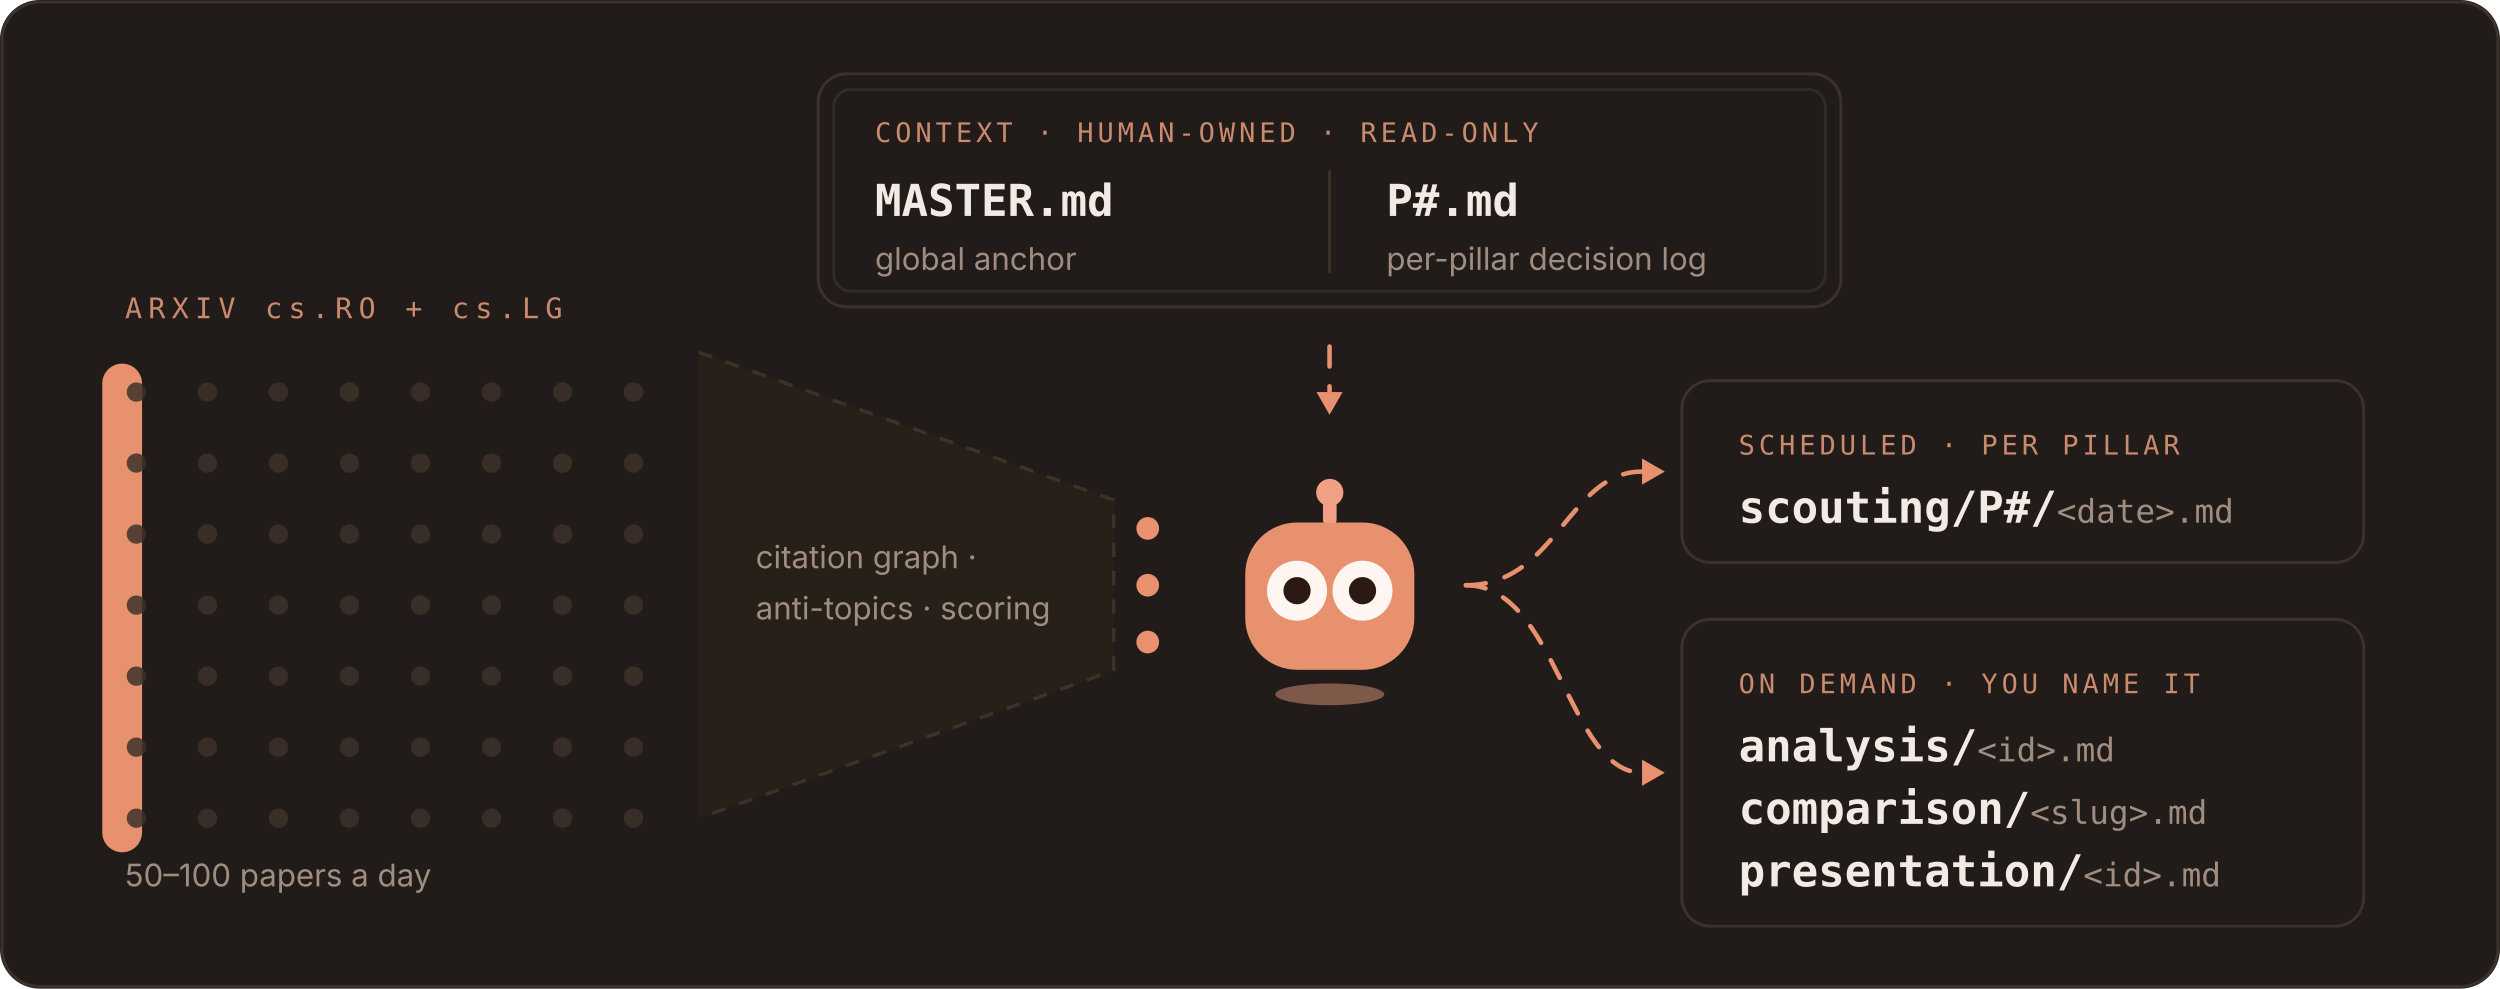
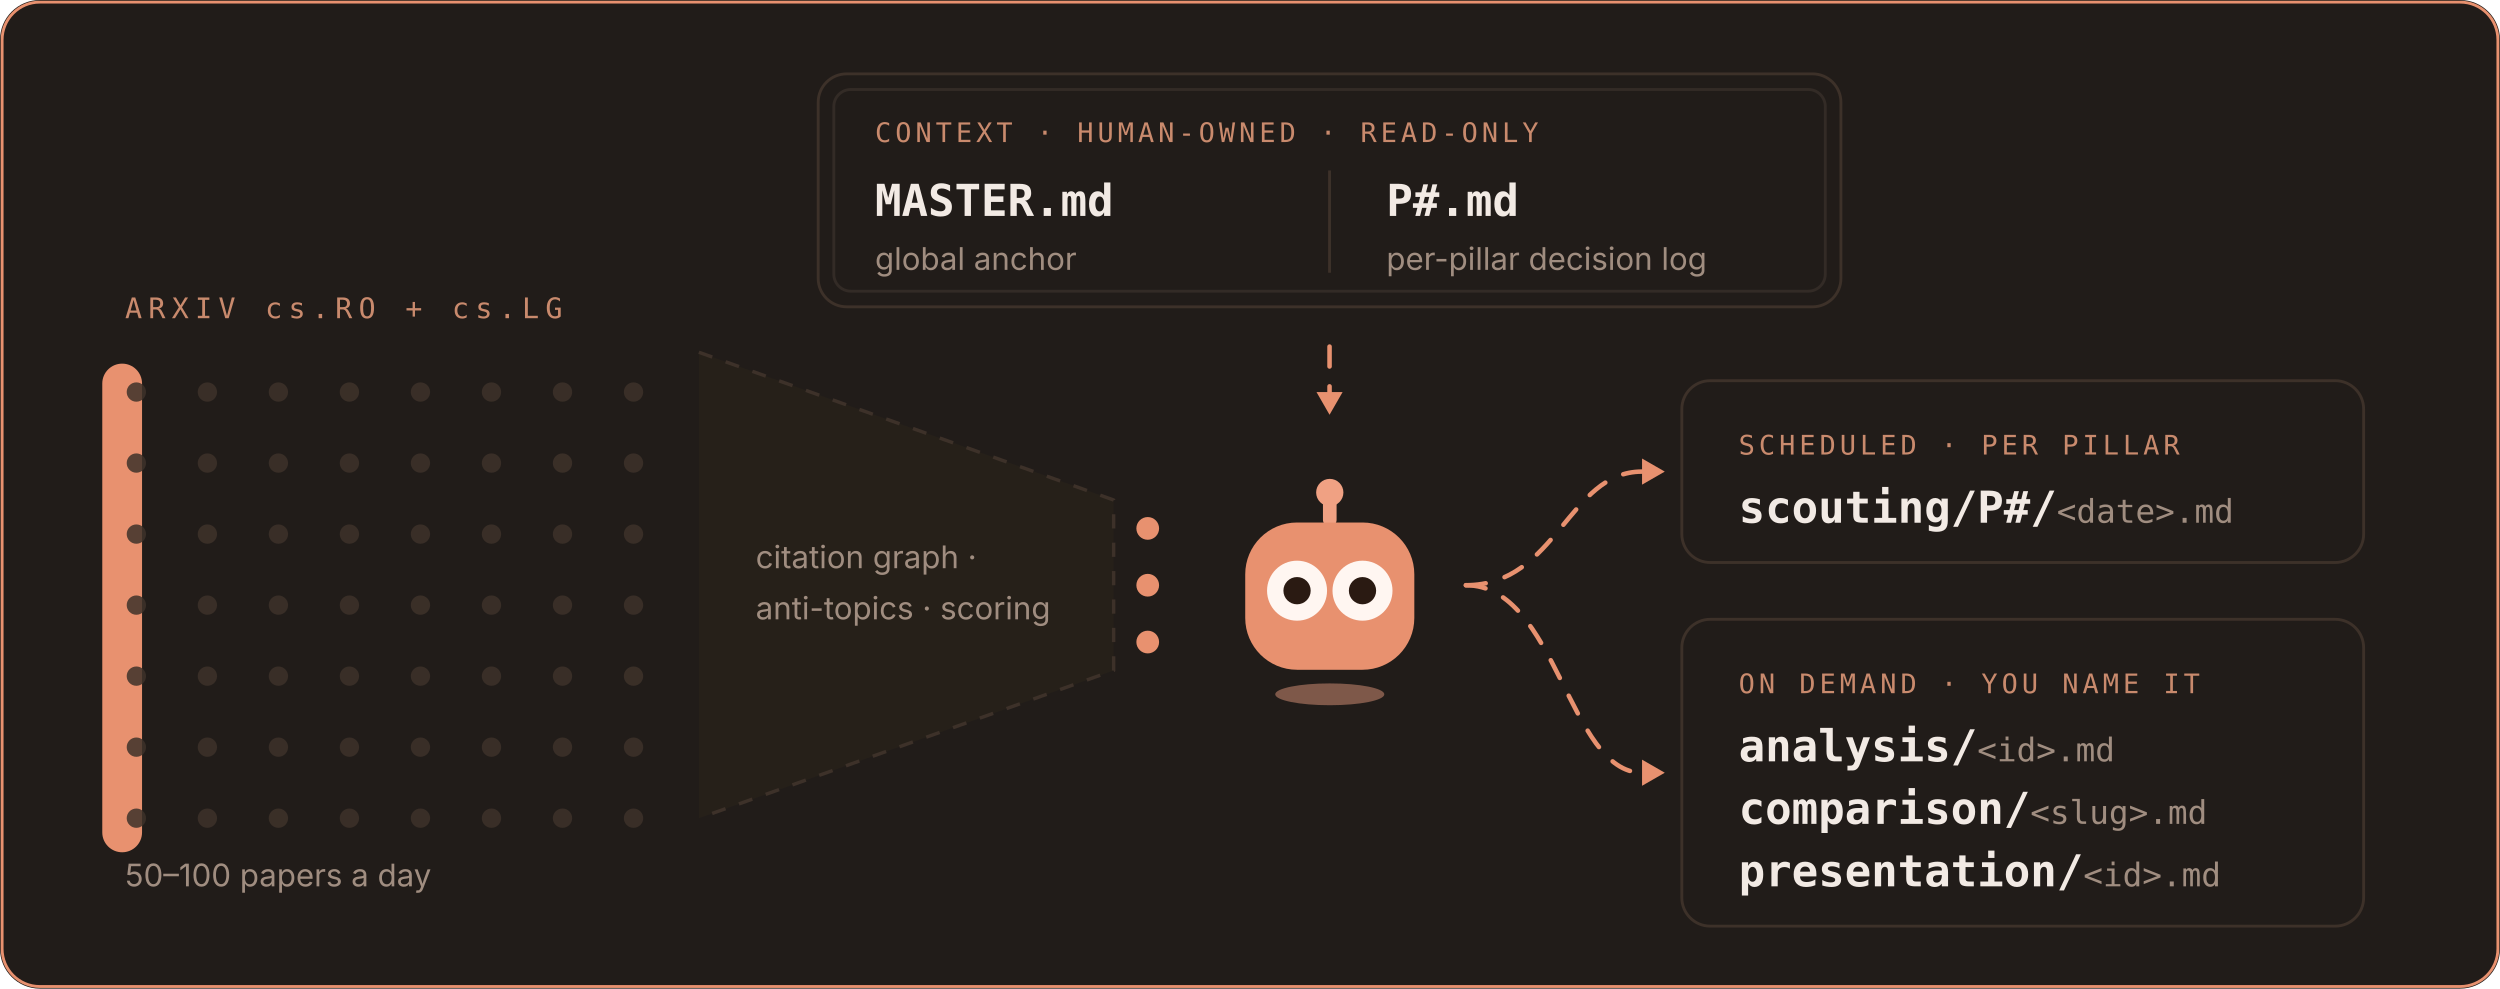
<svg xmlns="http://www.w3.org/2000/svg" width="880" height="348" viewBox="0 0 880 348" role="img" aria-label="PROBE pipeline — arXiv in, a scouting report and the on-demand pages out">
  <style>
    .hull   { fill: #E8916F; }
    .iris   { fill: #FFF6F1; }
    .pupil  { fill: #2A1A12; }
    .stalk  { stroke: #F0A183; stroke-width: 5; stroke-linecap: round; fill: none; }
    .beacon { fill: #F0A183; }
    .wave   { fill: none; stroke: #F0A183; stroke-width: 2.6;
              stroke-linecap: round; opacity: 0; }
    .shadow { fill: #F0A183; opacity: .45; }
    .rig    { animation: bob 3.4s ease-in-out infinite; }
    .w1     { animation: ping 2.6s ease-in-out infinite; }
    .w2     { animation: ping 2.6s ease-in-out .34s infinite; }
    .lid    { animation: blink 5.4s ease-in-out infinite; }
    .eL, .eL .lid { transform-origin: 36px 52px; }
    .eR, .eR .lid { transform-origin: 60px 52px; }
    @keyframes bob   { 0%, 100% { transform: translateY(0); } 50% { transform: translateY(-3px); } }
    @keyframes ping  { 0%, 100% { opacity: 0; } 12%, 42% { opacity: .85; } 58% { opacity: 0; } }
    @keyframes blink { 0%, 88%, 100% { transform: scaleY(1); }
                       92% { transform: scaleY(.06); } 96% { transform: scaleY(1); } }
    @keyframes march { to { stroke-dashoffset: -14; } }

    .m    { font-family: ui-monospace, SFMono-Regular, 'SF Mono', Menlo, Consolas, monospace; }
    .lab  { font-family: ui-monospace, SFMono-Regular, 'SF Mono', Menlo, Consolas, monospace; font-size: 10px; letter-spacing: 2.2px; fill: #C98A6D; }
    .tick { font-family: ui-monospace, SFMono-Regular, 'SF Mono', Menlo, Consolas, monospace; font-size: 9.5px; letter-spacing: 1.4px; fill: #C98A6D; }
    .path { font-family: ui-monospace, SFMono-Regular, 'SF Mono', Menlo, Consolas, monospace; font-size: 15.5px; font-weight: 700; fill: #F2EAE4; }
    .rest { font-weight: 400; font-size: 11.5px; fill: #A08D80; }
    .note { font-family: system-ui, -apple-system, 'Segoe UI', 'Noto Sans KR', sans-serif; font-size: 11px; fill: #A08D80; }
    .wire { fill: none; stroke: #E8916F; stroke-width: 1.6; stroke-linecap: round;
            stroke-linejoin: round; }
    .flow { stroke-dasharray: 7 7; animation: march 1.1s linear infinite; }
    .head  { fill: #E8916F; }

    .d    { fill: #3D3129; opacity: .85; }
    .mk   { fill: #3D3129; opacity: .9; }
    .tv   { fill: #E8916F; opacity: 0; }
    .keep { fill: #E8916F; animation: keep 9s linear infinite; }
    .scan { animation: scan 9s linear infinite; }
    @keyframes scan {
      0%        { transform: translateX(0); opacity: 0; }
      3%        { opacity: .11; }
      30%       { transform: translateX(196px); opacity: .11; }
      34%, 100% { transform: translateX(196px); opacity: 0; }
    }
    @keyframes keep {
      0%, 34%   { opacity: 1; }
      40%, 100% { opacity: 0; }
    }
    #m0 { animation: mark0 9s linear infinite; }
    @keyframes mark0 {
      0%, 4.6%        { fill: #3D3129; transform: scale(1); }
      6.1%      { fill: #E8916F; transform: scale(1.9); }
      10.6%        { fill: #E8916F; transform: scale(1); }
      34%           { fill: #E8916F; transform: scale(1); }
      39%, 100% { fill: #3D3129; transform: scale(1); }
    }
    #t0 { animation: trav0 9s ease-in-out infinite; }
    @keyframes trav0 {
      0%, 34%        { transform: translate(0, 0) scale(1); opacity: 0; }
      35%        { transform: translate(0, 0) scale(1); opacity: 1; }
      58%           { transform: translate(331px, -2px) scale(1.6); opacity: 1; }
      62%, 100% { transform: translate(331px, -2px) scale(1.18); opacity: 1; }
    }
    #m1 { animation: mark1 9s linear infinite; }
    @keyframes mark1 {
      0%, 8.4%        { fill: #3D3129; transform: scale(1); }
      9.9%      { fill: #E8916F; transform: scale(1.9); }
      14.4%        { fill: #E8916F; transform: scale(1); }
      36%           { fill: #E8916F; transform: scale(1); }
      41%, 100% { fill: #3D3129; transform: scale(1); }
    }
    #t1 { animation: trav1 9s ease-out infinite; }
    @keyframes trav1 {
      0%, 36%    { transform: translate(0, 0) scale(1); opacity: 0; fill: #E8916F; }
      37%    { transform: translate(0, 0) scale(1); opacity: 1; fill: #E8916F; }
      49%       { transform: translate(168px, -45px) scale(1); opacity: 1; fill: #E8916F; }
      53%       { transform: translate(168px, -45px) scale(1); opacity: .9; fill: #A08D80; }
      65%, 100% { transform: translate(190px, -51px) scale(.72); opacity: 0; fill: #A08D80; }
    }
    #m2 { animation: mark2 9s linear infinite; }
    @keyframes mark2 {
      0%, 12.2%        { fill: #3D3129; transform: scale(1); }
      13.7%      { fill: #E8916F; transform: scale(1.9); }
      18.2%        { fill: #E8916F; transform: scale(1); }
      38%           { fill: #E8916F; transform: scale(1); }
      43%, 100% { fill: #3D3129; transform: scale(1); }
    }
    #t2 { animation: trav2 9s ease-out infinite; }
    @keyframes trav2 {
      0%, 38%    { transform: translate(0, 0) scale(1); opacity: 0; fill: #E8916F; }
      39%    { transform: translate(0, 0) scale(1); opacity: 1; fill: #E8916F; }
      51%       { transform: translate(118px, 29px) scale(1); opacity: 1; fill: #E8916F; }
      55%       { transform: translate(118px, 29px) scale(1); opacity: .9; fill: #A08D80; }
      67%, 100% { transform: translate(133px, 32px) scale(.72); opacity: 0; fill: #A08D80; }
    }
    #m3 { animation: mark3 9s linear infinite; }
    @keyframes mark3 {
      0%, 16.1%        { fill: #3D3129; transform: scale(1); }
      17.6%      { fill: #E8916F; transform: scale(1.9); }
      22.1%        { fill: #E8916F; transform: scale(1); }
      40%           { fill: #E8916F; transform: scale(1); }
      45%, 100% { fill: #3D3129; transform: scale(1); }
    }
    #t3 { animation: trav3 9s ease-in-out infinite; }
    @keyframes trav3 {
      0%, 40%        { transform: translate(0, 0) scale(1); opacity: 0; }
      41%        { transform: translate(0, 0) scale(1); opacity: 1; }
      62%           { transform: translate(256px, -7px) scale(1.6); opacity: 1; }
      66%, 100% { transform: translate(256px, -7px) scale(1.18); opacity: 1; }
    }
    #m4 { animation: mark4 9s linear infinite; }
    @keyframes mark4 {
      0%, 23.7%        { fill: #3D3129; transform: scale(1); }
      25.2%      { fill: #E8916F; transform: scale(1.9); }
      29.7%        { fill: #E8916F; transform: scale(1); }
      42%           { fill: #E8916F; transform: scale(1); }
      47%, 100% { fill: #3D3129; transform: scale(1); }
    }
    #t4 { animation: trav4 9s ease-out infinite; }
    @keyframes trav4 {
      0%, 42%    { transform: translate(0, 0) scale(1); opacity: 0; fill: #E8916F; }
      43%    { transform: translate(0, 0) scale(1); opacity: 1; fill: #E8916F; }
      55%       { transform: translate(82px, 17px) scale(1); opacity: 1; fill: #E8916F; }
      59%       { transform: translate(82px, 17px) scale(1); opacity: .9; fill: #A08D80; }
      71%, 100% { transform: translate(93px, 19px) scale(.72); opacity: 0; fill: #A08D80; }
    }
    #m5 { animation: mark5 9s linear infinite; }
    @keyframes mark5 {
      0%, 27.6%        { fill: #3D3129; transform: scale(1); }
      29.1%      { fill: #E8916F; transform: scale(1.9); }
      33.6%        { fill: #E8916F; transform: scale(1); }
      44%           { fill: #E8916F; transform: scale(1); }
      49%, 100% { fill: #3D3129; transform: scale(1); }
    }
    #t5 { animation: trav5 9s ease-in-out infinite; }
    @keyframes trav5 {
      0%, 44%        { transform: translate(0, 0) scale(1); opacity: 0; }
      45%        { transform: translate(0, 0) scale(1); opacity: 1; }
      66%           { transform: translate(181px, -12px) scale(1.6); opacity: 1; }
      70%, 100% { transform: translate(181px, -12px) scale(1.18); opacity: 1; }
    }

    @media (prefers-reduced-motion: reduce) {
      .rig, .lid, .wave, .flow { animation: none; }
      .wave { opacity: .5; }
      .scan, .tv { display: none; }
      .mk, .keep { animation: none; }
      .mk { fill: #E8916F; }
      .keep { opacity: 1; }
    }
  </style>
  <rect width="880" height="348" rx="14" fill="#211C19" />
-   <rect x=".75" y=".75" width="878.5" height="346.5" rx="13.25" fill="none" stroke="#3D3129" />
+   <rect x=".75" y=".75" width="878.5" height="346.5" rx="13.25" fill="none" stroke="#E8916F" />
  <rect x="288" y="26" width="360" height="82" rx="10" fill="#211C19" stroke="#3D3129" />
  <rect x="293.5" y="31.5" width="349" height="71" rx="6" fill="none" stroke="#332B26" />
  <text class="tick" x="308" y="50">CONTEXT · HUMAN-OWNED · READ-ONLY</text>
  <path d="M468 60 V96" stroke="#3D3129" stroke-width="1" />
  <text class="path" x="308" y="76" font-size="13">MASTER.md</text>
  <text class="note" x="308" y="95">global anchor</text>
  <text class="path" x="488" y="76" font-size="13">P#.md</text>
  <text class="note" x="488" y="95">per-pillar decision log</text>
  <path class="wire flow" d="M468 122 V138" />
  <path class="head" d="M468 146 l-4.6 -8 h9.2 z" />
  <text class="lab" x="44" y="112">ARXIV cs.RO + cs.LG</text>
  <rect class="scan" x="36" y="128" width="14" height="172" rx="7" fill="#E8916F" />
  <circle class="d" cx="48" cy="138" r="3.4" />
  <circle class="d" cx="73" cy="138" r="3.4" />
  <circle class="d" cx="98" cy="138" r="3.4" />
  <circle class="d" cx="148" cy="138" r="3.4" />
  <circle class="d" cx="173" cy="138" r="3.4" />
  <circle class="d" cx="198" cy="138" r="3.4" />
  <circle class="d" cx="223" cy="138" r="3.4" />
  <circle class="d" cx="48" cy="163" r="3.4" />
  <circle class="d" cx="73" cy="163" r="3.4" />
  <circle class="d" cx="98" cy="163" r="3.4" />
  <circle class="d" cx="123" cy="163" r="3.4" />
  <circle class="d" cx="148" cy="163" r="3.4" />
  <circle class="d" cx="173" cy="163" r="3.4" />
  <circle class="d" cx="223" cy="163" r="3.4" />
  <circle class="d" cx="48" cy="188" r="3.4" />
  <circle class="d" cx="98" cy="188" r="3.4" />
  <circle class="d" cx="123" cy="188" r="3.4" />
  <circle class="d" cx="148" cy="188" r="3.4" />
  <circle class="d" cx="173" cy="188" r="3.4" />
  <circle class="d" cx="198" cy="188" r="3.4" />
  <circle class="d" cx="223" cy="188" r="3.4" />
  <circle class="d" cx="48" cy="213" r="3.4" />
  <circle class="d" cx="73" cy="213" r="3.4" />
  <circle class="d" cx="98" cy="213" r="3.4" />
  <circle class="d" cx="123" cy="213" r="3.4" />
  <circle class="d" cx="173" cy="213" r="3.4" />
  <circle class="d" cx="198" cy="213" r="3.4" />
  <circle class="d" cx="223" cy="213" r="3.4" />
  <circle class="d" cx="48" cy="238" r="3.4" />
  <circle class="d" cx="73" cy="238" r="3.4" />
  <circle class="d" cx="98" cy="238" r="3.4" />
  <circle class="d" cx="123" cy="238" r="3.4" />
  <circle class="d" cx="148" cy="238" r="3.4" />
  <circle class="d" cx="173" cy="238" r="3.4" />
  <circle class="d" cx="198" cy="238" r="3.4" />
  <circle class="d" cx="48" cy="263" r="3.4" />
  <circle class="d" cx="73" cy="263" r="3.4" />
  <circle class="d" cx="98" cy="263" r="3.4" />
  <circle class="d" cx="123" cy="263" r="3.4" />
  <circle class="d" cx="148" cy="263" r="3.4" />
  <circle class="d" cx="173" cy="263" r="3.4" />
  <circle class="d" cx="198" cy="263" r="3.4" />
  <circle class="d" cx="223" cy="263" r="3.4" />
  <circle class="d" cx="48" cy="288" r="3.4" />
  <circle class="d" cx="73" cy="288" r="3.4" />
  <circle class="d" cx="123" cy="288" r="3.4" />
  <circle class="d" cx="148" cy="288" r="3.4" />
  <circle class="d" cx="173" cy="288" r="3.4" />
  <circle class="d" cx="198" cy="288" r="3.4" />
  <circle class="d" cx="223" cy="288" r="3.4" />
  <g transform="translate(73 188)">
    <circle class="mk" id="m0" r="3.4" />
  </g>
  <g transform="translate(98 288)">
    <circle class="mk" id="m1" r="3.4" />
  </g>
  <g transform="translate(123 138)">
    <circle class="mk" id="m2" r="3.4" />
  </g>
  <g transform="translate(148 213)">
    <circle class="mk" id="m3" r="3.4" />
  </g>
  <g transform="translate(198 163)">
    <circle class="mk" id="m4" r="3.4" />
  </g>
  <g transform="translate(223 238)">
    <circle class="mk" id="m5" r="3.4" />
  </g>
  <text class="note" x="44" y="312" font-size="10.5">50–100 papers a day</text>
  <path d="M246 124 L392 176 V236 L246 288" fill="#262019" stroke="#3D3129" stroke-width="1.2" stroke-dasharray="5 5" stroke-linejoin="round" />
  <text class="note" x="266" y="200" font-size="10.5">citation graph ·</text>
  <text class="note" x="266" y="218" font-size="10.5">anti-topics · scoring</text>
  <circle class="keep" cx="404" cy="186" r="4" />
  <circle class="keep" cx="404" cy="206" r="4" />
  <circle class="keep" cx="404" cy="226" r="4" />
  <g transform="translate(73 188)">
    <circle class="tv" id="t0" r="3.4" />
  </g>
  <g transform="translate(98 288)">
    <circle class="tv" id="t1" r="3.4" />
  </g>
  <g transform="translate(123 138)">
    <circle class="tv" id="t2" r="3.4" />
  </g>
  <g transform="translate(148 213)">
    <circle class="tv" id="t3" r="3.4" />
  </g>
  <g transform="translate(198 163)">
    <circle class="tv" id="t4" r="3.4" />
  </g>
  <g transform="translate(223 238)">
    <circle class="tv" id="t5" r="3.4" />
  </g>
  <g transform="translate(422 158) scale(0.96)">
    <ellipse class="shadow" cx="48" cy="90" rx="20" ry="4" />
    <g class="rig">
      <path class="wave w1" d="M41.04 11.12 A8.5 8.5 0 0 1 54.96 11.12" />
      <path class="wave w2" d="M36.94 8.25 A13.5 13.5 0 0 1 59.06 8.25" />
      <path class="stalk" d="M48 26 V19" />
      <circle class="beacon" cx="48" cy="16" r="5" />
      <rect class="hull" x="17" y="27" width="62" height="54" rx="19" />
      <g class="eye eL">
        <g class="lid">
          <circle class="iris" cx="36" cy="52" r="11" />
          <circle class="pupil" cx="36" cy="52" r="5" />
        </g>
      </g>
      <g class="eye eR">
        <g class="lid">
          <circle class="iris" cx="60" cy="52" r="11" />
          <circle class="pupil" cx="60" cy="52" r="5" />
        </g>
      </g>
    </g>
  </g>
  <path class="wire flow" d="M516 206 C548 206, 552 166, 578 166" />
  <path class="head" d="M586 166 l-8 -4.6 v9.2 z" />
  <path class="wire flow" d="M516 206 C548 206, 552 272, 578 272" />
  <path class="head" d="M586 272 l-8 -4.6 v9.2 z" />
  <rect x="592" y="134" width="240" height="64" rx="10" fill="#211C19" stroke="#3D3129" />
  <text class="tick" x="612" y="160">SCHEDULED · PER PILLAR</text>
  <text class="path" x="612" y="184">scouting/P#/<tspan class="rest">&lt;date&gt;.md</tspan>
  </text>
  <rect x="592" y="218" width="240" height="108" rx="10" fill="#211C19" stroke="#3D3129" />
  <text class="tick" x="612" y="244">ON DEMAND · YOU NAME IT</text>
  <text class="path" x="612" y="268">analysis/<tspan class="rest">&lt;id&gt;.md</tspan>
  </text>
  <text class="path" x="612" y="290">comparison/<tspan class="rest">&lt;slug&gt;.md</tspan>
  </text>
  <text class="path" x="612" y="312">presentation/<tspan class="rest">&lt;id&gt;.md</tspan>
  </text>
</svg>
